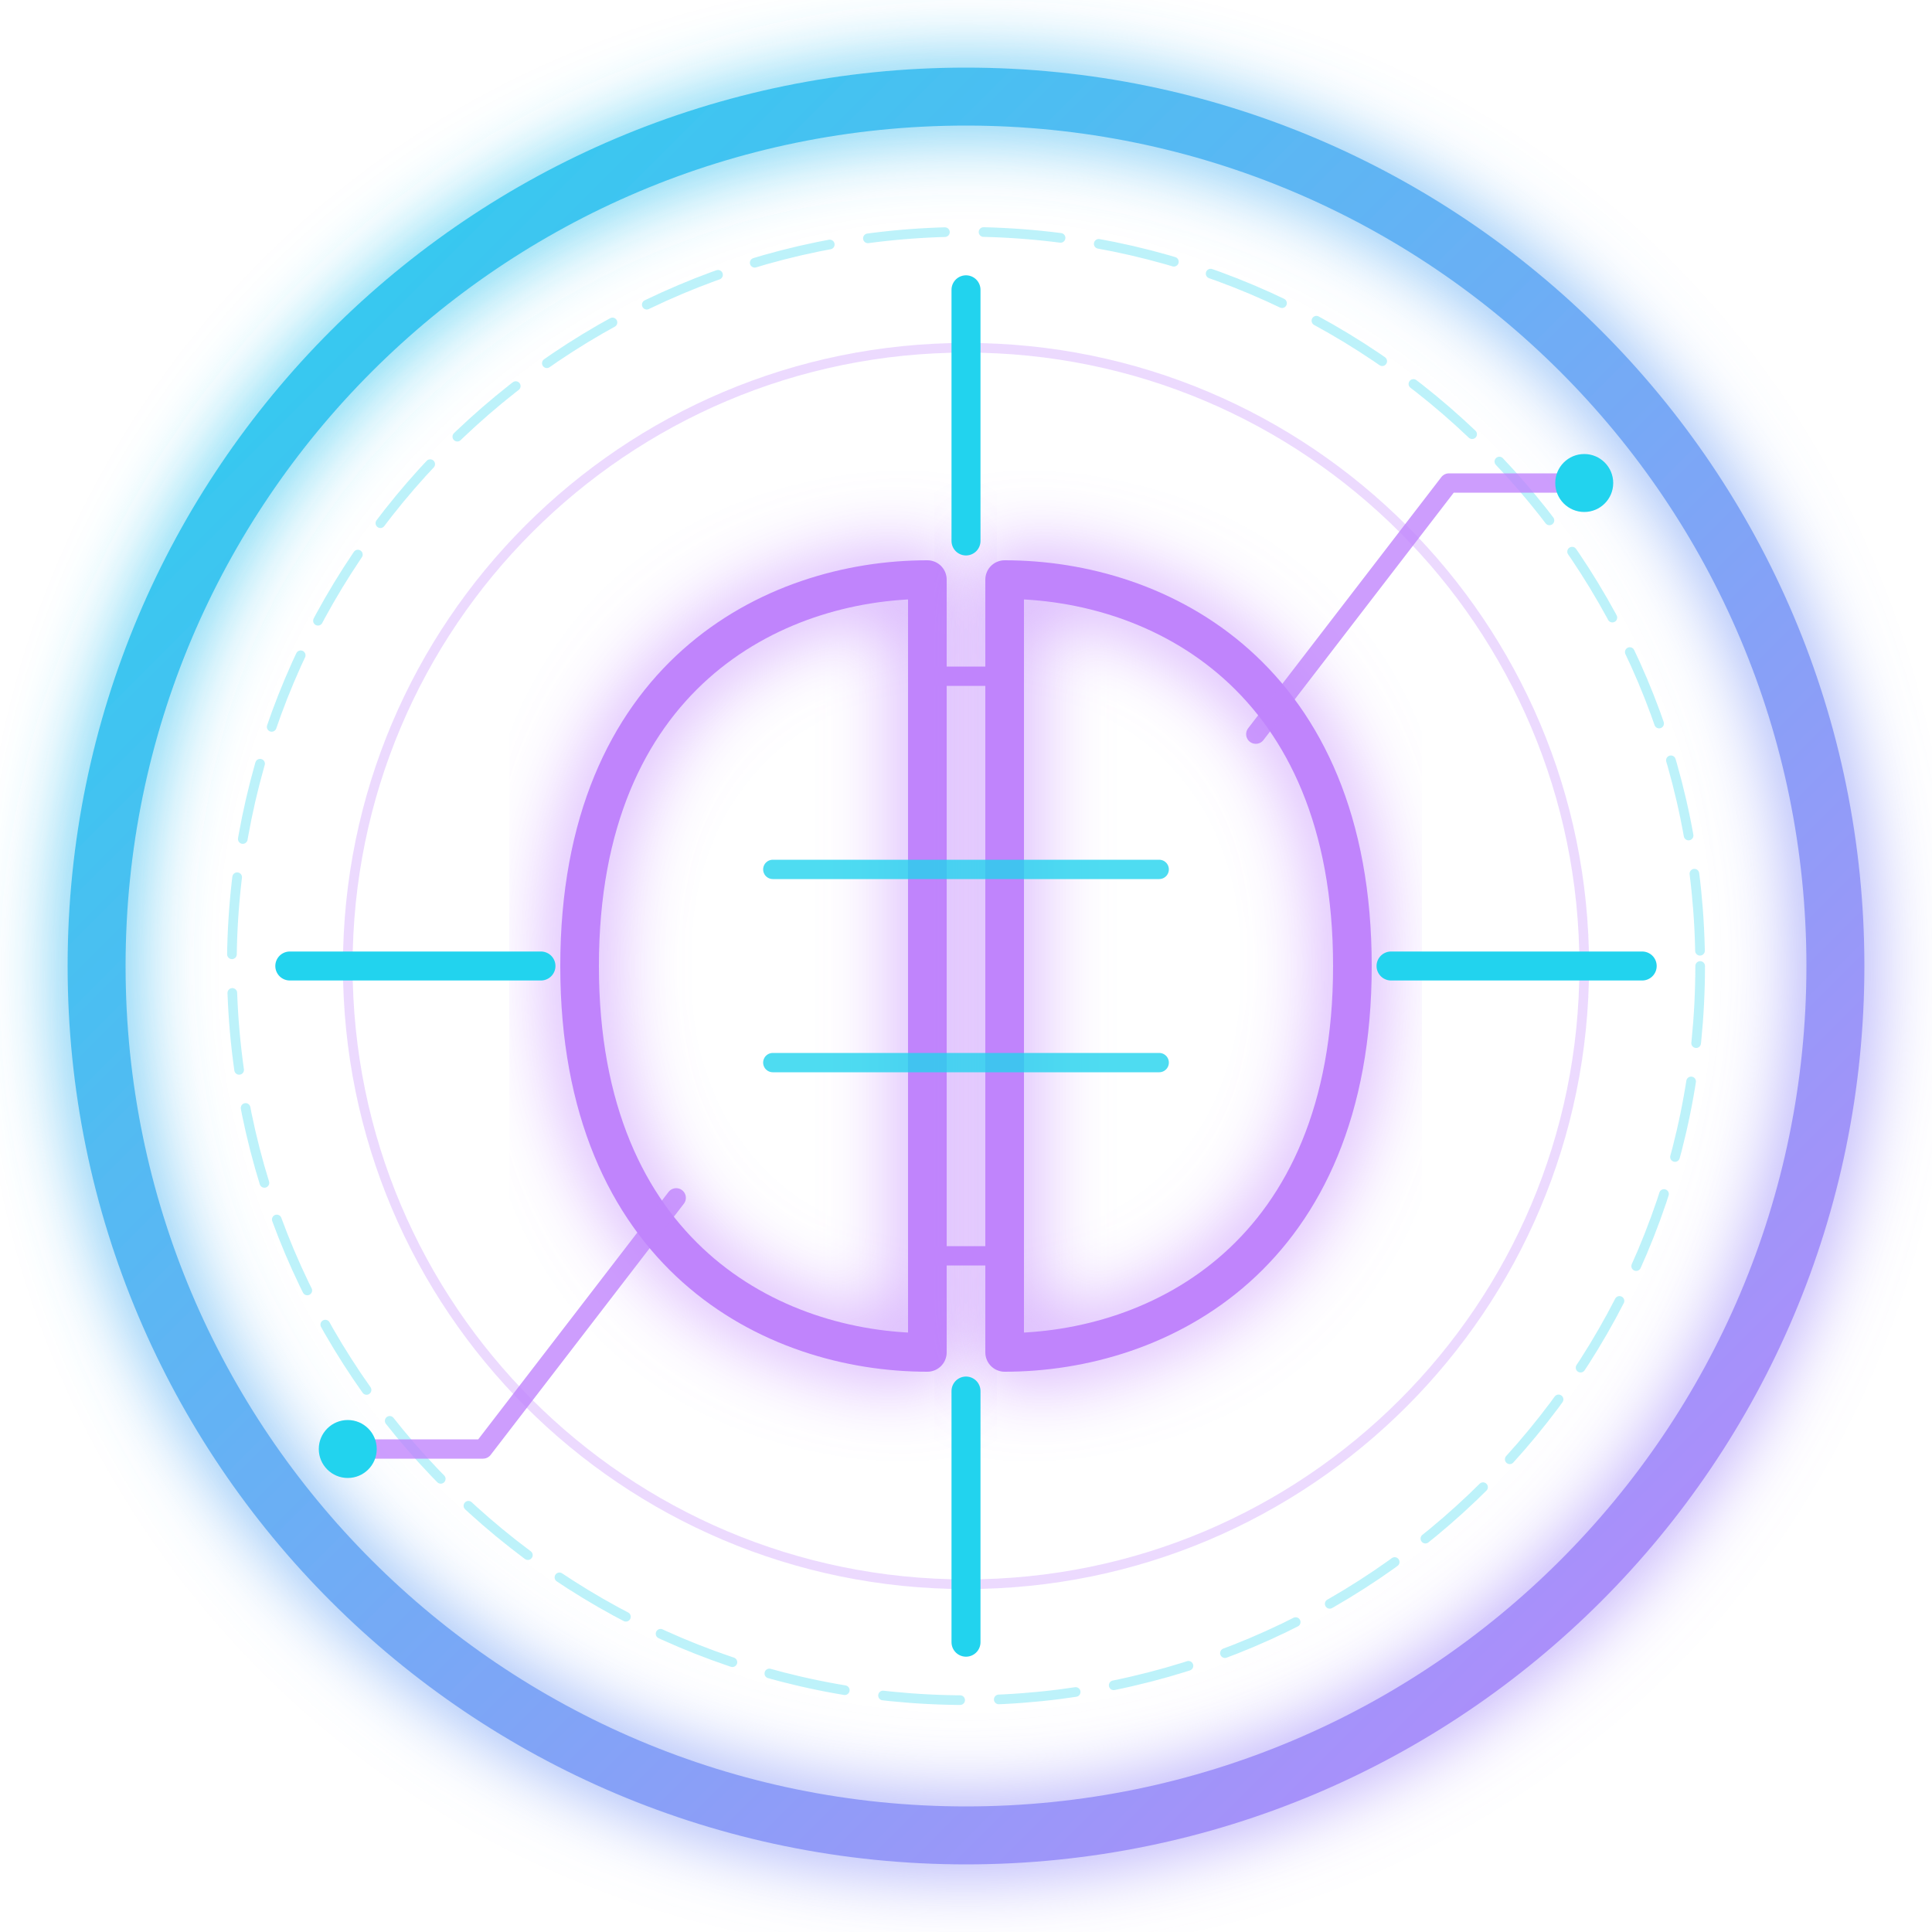
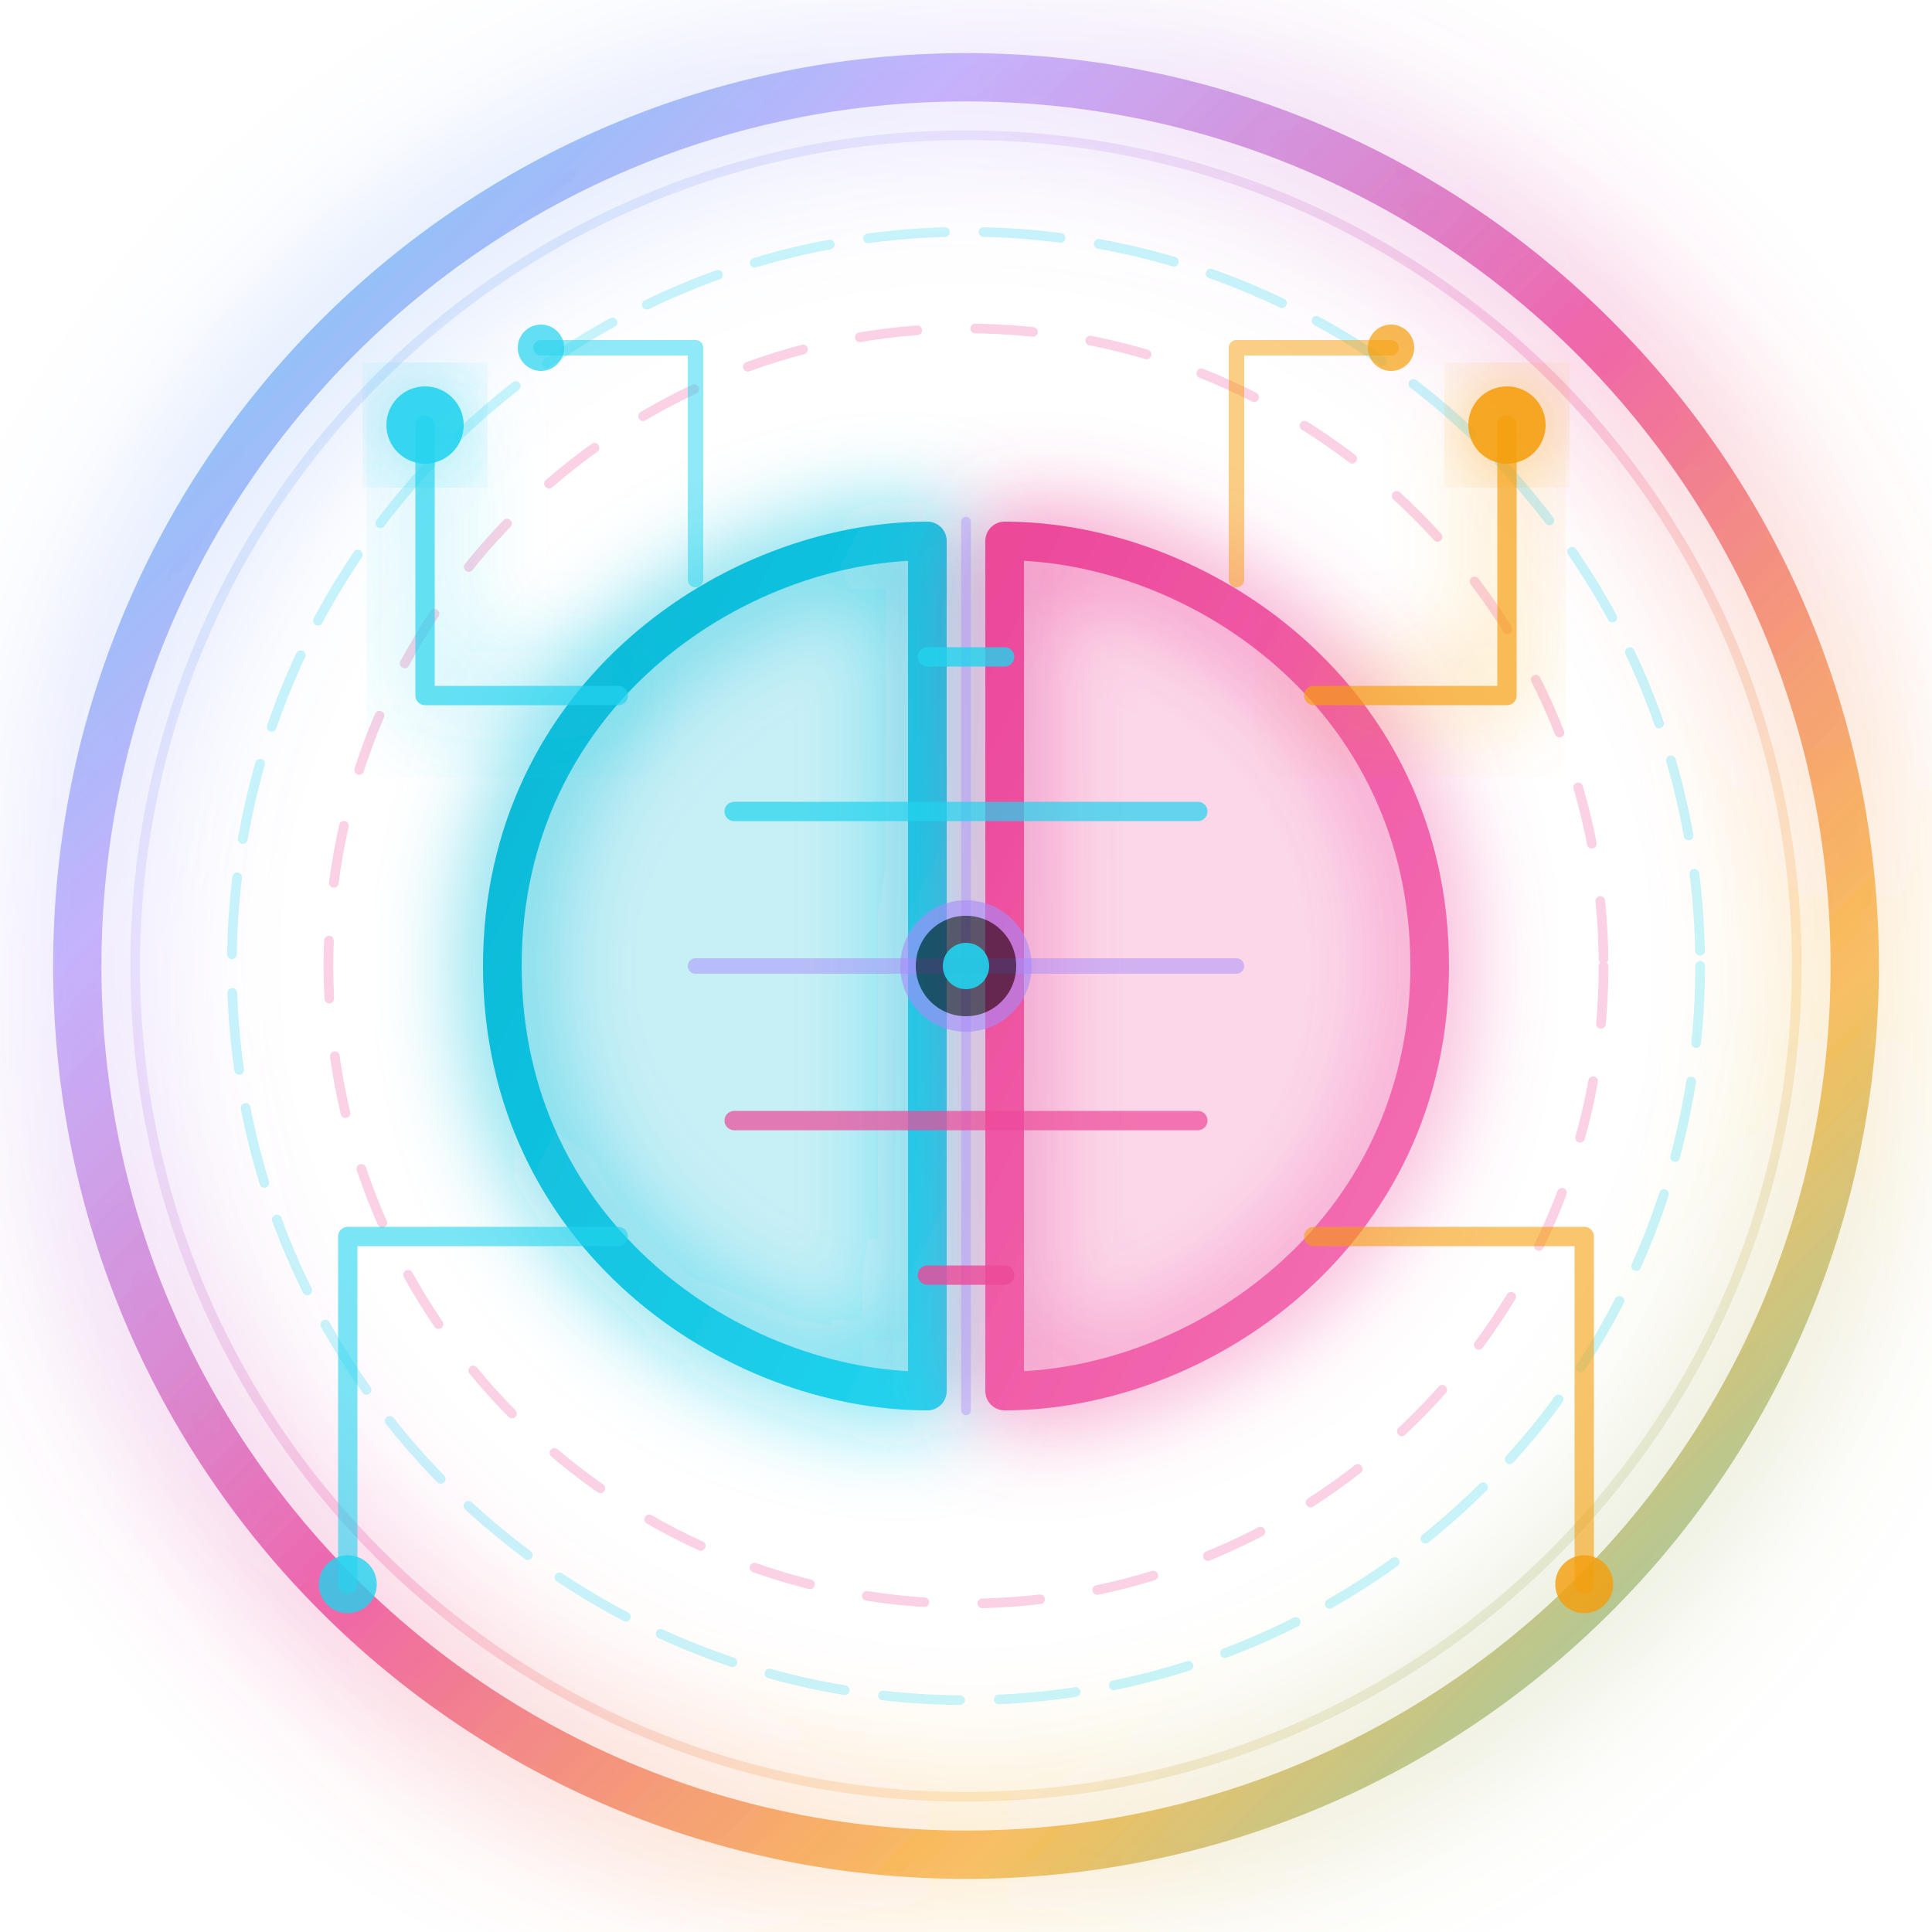
<svg xmlns="http://www.w3.org/2000/svg" viewBox="0 0 100 100" fill="none" stroke-linecap="round" stroke-linejoin="round">
  <defs>
-     <filter id="glow" x="-20%" y="-20%" width="140%" height="140%">
-       <feGaussianBlur stdDeviation="2" result="coloredBlur" />
+     <filter id="glow" x="-30%" y="-30%" width="160%" height="160%">
+       <feGaussianBlur stdDeviation="2.5" result="coloredBlur" />
      <feMerge>
        <feMergeNode in="coloredBlur" />
        <feMergeNode in="SourceGraphic" />
      </feMerge>
    </filter>
-     <linearGradient id="cyberGradient" x1="0%" y1="0%" x2="100%" y2="100%">
-       <stop offset="0%" style="stop-color:#22d3ee;stop-opacity:1" />
-       <stop offset="100%" style="stop-color:#c084fc;stop-opacity:1" />
+     <filter id="glow-strong" x="-40%" y="-40%" width="180%" height="180%">
+       <feGaussianBlur stdDeviation="4" result="coloredBlur" />
+       <feMerge>
+         <feMergeNode in="coloredBlur" />
+         <feMergeNode in="SourceGraphic" />
+       </feMerge>
+     </filter>
+     <linearGradient id="holoGrad" x1="0%" y1="0%" x2="100%" y2="100%">
+       <stop offset="0%" style="stop-color:#22d3ee;stop-opacity:0.8" />
+       <stop offset="25%" style="stop-color:#a78bfa;stop-opacity:0.6" />
+       <stop offset="50%" style="stop-color:#ec4899;stop-opacity:0.8" />
+       <stop offset="75%" style="stop-color:#f59e0b;stop-opacity:0.6" />
+       <stop offset="100%" style="stop-color:#22d3ee;stop-opacity:0.8" />
+     </linearGradient>
+     <linearGradient id="cyanGrad" x1="0%" y1="0%" x2="100%" y2="100%">
+       <stop offset="0%" style="stop-color:#06b6d4;stop-opacity:1" />
+       <stop offset="100%" style="stop-color:#22d3ee;stop-opacity:1" />
+     </linearGradient>
+     <linearGradient id="magentaGrad" x1="0%" y1="0%" x2="100%" y2="100%">
+       <stop offset="0%" style="stop-color:#ec4899;stop-opacity:1" />
+       <stop offset="100%" style="stop-color:#f472b6;stop-opacity:1" />
    </linearGradient>
  </defs>
-   <circle cx="50" cy="50" r="45" stroke="url(#cyberGradient)" stroke-width="3" filter="url(#glow)" />
-   <circle cx="50" cy="50" r="38" stroke="#22d3ee" stroke-width="0.5" opacity="0.3" stroke-dasharray="4 2" />
-   <circle cx="50" cy="50" r="32" stroke="#c084fc" stroke-width="0.5" opacity="0.3" />
-   <path d="M48 30 C 40 30, 30 35, 30 50 C 30 65, 40 70, 48 70 Z" stroke="#c084fc" stroke-width="2" fill="none" filter="url(#glow)" />
-   <path d="M52 30 C 60 30, 70 35, 70 50 C 70 65, 60 70, 52 70 Z" stroke="#c084fc" stroke-width="2" fill="none" filter="url(#glow)" />
-   <path d="M40 45 L 60 45" stroke="#22d3ee" stroke-width="1" opacity="0.8" />
-   <path d="M40 55 L 60 55" stroke="#22d3ee" stroke-width="1" opacity="0.8" />
-   <path d="M48 35 L 52 35" stroke="#c084fc" stroke-width="1" />
-   <path d="M48 65 L 52 65" stroke="#c084fc" stroke-width="1" />
-   <path d="M50 28 L 50 15" stroke="#22d3ee" stroke-width="1.5" />
-   <path d="M50 72 L 50 85" stroke="#22d3ee" stroke-width="1.5" />
-   <path d="M72 50 L 85 50" stroke="#22d3ee" stroke-width="1.5" />
-   <path d="M28 50 L 15 50" stroke="#22d3ee" stroke-width="1.5" />
-   <polyline points="65,38 75,25 82,25" stroke="#c084fc" stroke-width="1" fill="none" opacity="0.8" />
-   <circle cx="82" cy="25" r="1.5" fill="#22d3ee" />
-   <polyline points="35,62 25,75 18,75" stroke="#c084fc" stroke-width="1" fill="none" opacity="0.8" />
-   <circle cx="18" cy="75" r="1.5" fill="#22d3ee" />
+   <circle cx="50" cy="50" r="46" stroke="url(#holoGrad)" stroke-width="2.5" filter="url(#glow-strong)" />
+   <circle cx="50" cy="50" r="43" stroke="url(#holoGrad)" stroke-width="0.5" opacity="0.3" />
+   <circle cx="50" cy="50" r="38" stroke="#22d3ee" stroke-width="0.5" opacity="0.25" stroke-dasharray="4 2" />
+   <circle cx="50" cy="50" r="33" stroke="#ec4899" stroke-width="0.5" opacity="0.25" stroke-dasharray="3 3" />
+   <path d="M48 28 C 38 28, 26 36, 26 50 C 26 64, 38 72, 48 72 Z" stroke="url(#cyanGrad)" stroke-width="2" fill="#06b6d4" fill-opacity="0.12" filter="url(#glow)" />
+   <path d="M52 28 C 62 28, 74 36, 74 50 C 74 64, 62 72, 52 72 Z" stroke="url(#magentaGrad)" stroke-width="2" fill="#ec4899" fill-opacity="0.12" filter="url(#glow)" />
+   <line x1="50" y1="27" x2="50" y2="73" stroke="#a78bfa" stroke-width="0.5" opacity="0.4" />
+   <path d="M38 42 L 62 42" stroke="#22d3ee" stroke-width="1" opacity="0.7" />
+   <path d="M36 50 L 64 50" stroke="#a78bfa" stroke-width="0.8" opacity="0.5" />
+   <path d="M38 58 L 62 58" stroke="#ec4899" stroke-width="1" opacity="0.7" />
+   <path d="M48 34 L 52 34" stroke="#22d3ee" stroke-width="1" opacity="0.8" />
+   <path d="M48 66 L 52 66" stroke="#ec4899" stroke-width="1" opacity="0.8" />
+   <path d="M50 26 L 50 12" stroke="#22d3ee" stroke-width="1.5" filter="url(#glow)" />
+   <path d="M50 74 L 50 88" stroke="#ec4899" stroke-width="1.5" filter="url(#glow)" />
+   <path d="M74 50 L 88 50" stroke="#f59e0b" stroke-width="1.5" filter="url(#glow)" />
+   <path d="M26 50 L 12 50" stroke="#22d3ee" stroke-width="1.5" filter="url(#glow)" />
+   <polyline points="32,36 22,36 22,22" stroke="#22d3ee" stroke-width="1" fill="none" opacity="0.7" filter="url(#glow)" />
+   <circle cx="22" cy="22" r="2" fill="#22d3ee" opacity="0.9" filter="url(#glow)" />
+   <polyline points="32,64 18,64 18,82" stroke="#22d3ee" stroke-width="1" fill="none" opacity="0.6" />
+   <circle cx="18" cy="82" r="1.5" fill="#22d3ee" opacity="0.8" />
+   <polyline points="68,36 78,36 78,22" stroke="#f59e0b" stroke-width="1" fill="none" opacity="0.7" filter="url(#glow)" />
+   <circle cx="78" cy="22" r="2" fill="#f59e0b" opacity="0.9" filter="url(#glow)" />
+   <polyline points="68,64 82,64 82,82" stroke="#f59e0b" stroke-width="1" fill="none" opacity="0.6" />
+   <circle cx="82" cy="82" r="1.5" fill="#f59e0b" opacity="0.8" />
+   <polyline points="36,30 36,18 28,18" stroke="#22d3ee" stroke-width="0.8" fill="none" opacity="0.5" />
+   <circle cx="28" cy="18" r="1.2" fill="#22d3ee" opacity="0.7" />
+   <polyline points="64,30 64,18 72,18" stroke="#f59e0b" stroke-width="0.8" fill="none" opacity="0.5" />
+   <circle cx="72" cy="18" r="1.2" fill="#f59e0b" opacity="0.7" />
+   <circle cx="50" cy="50" r="3" fill="#0a0a1a" stroke="#a78bfa" stroke-width="0.8" opacity="0.6" />
+   <circle cx="50" cy="50" r="1.2" fill="#22d3ee" opacity="0.9" />
</svg>
